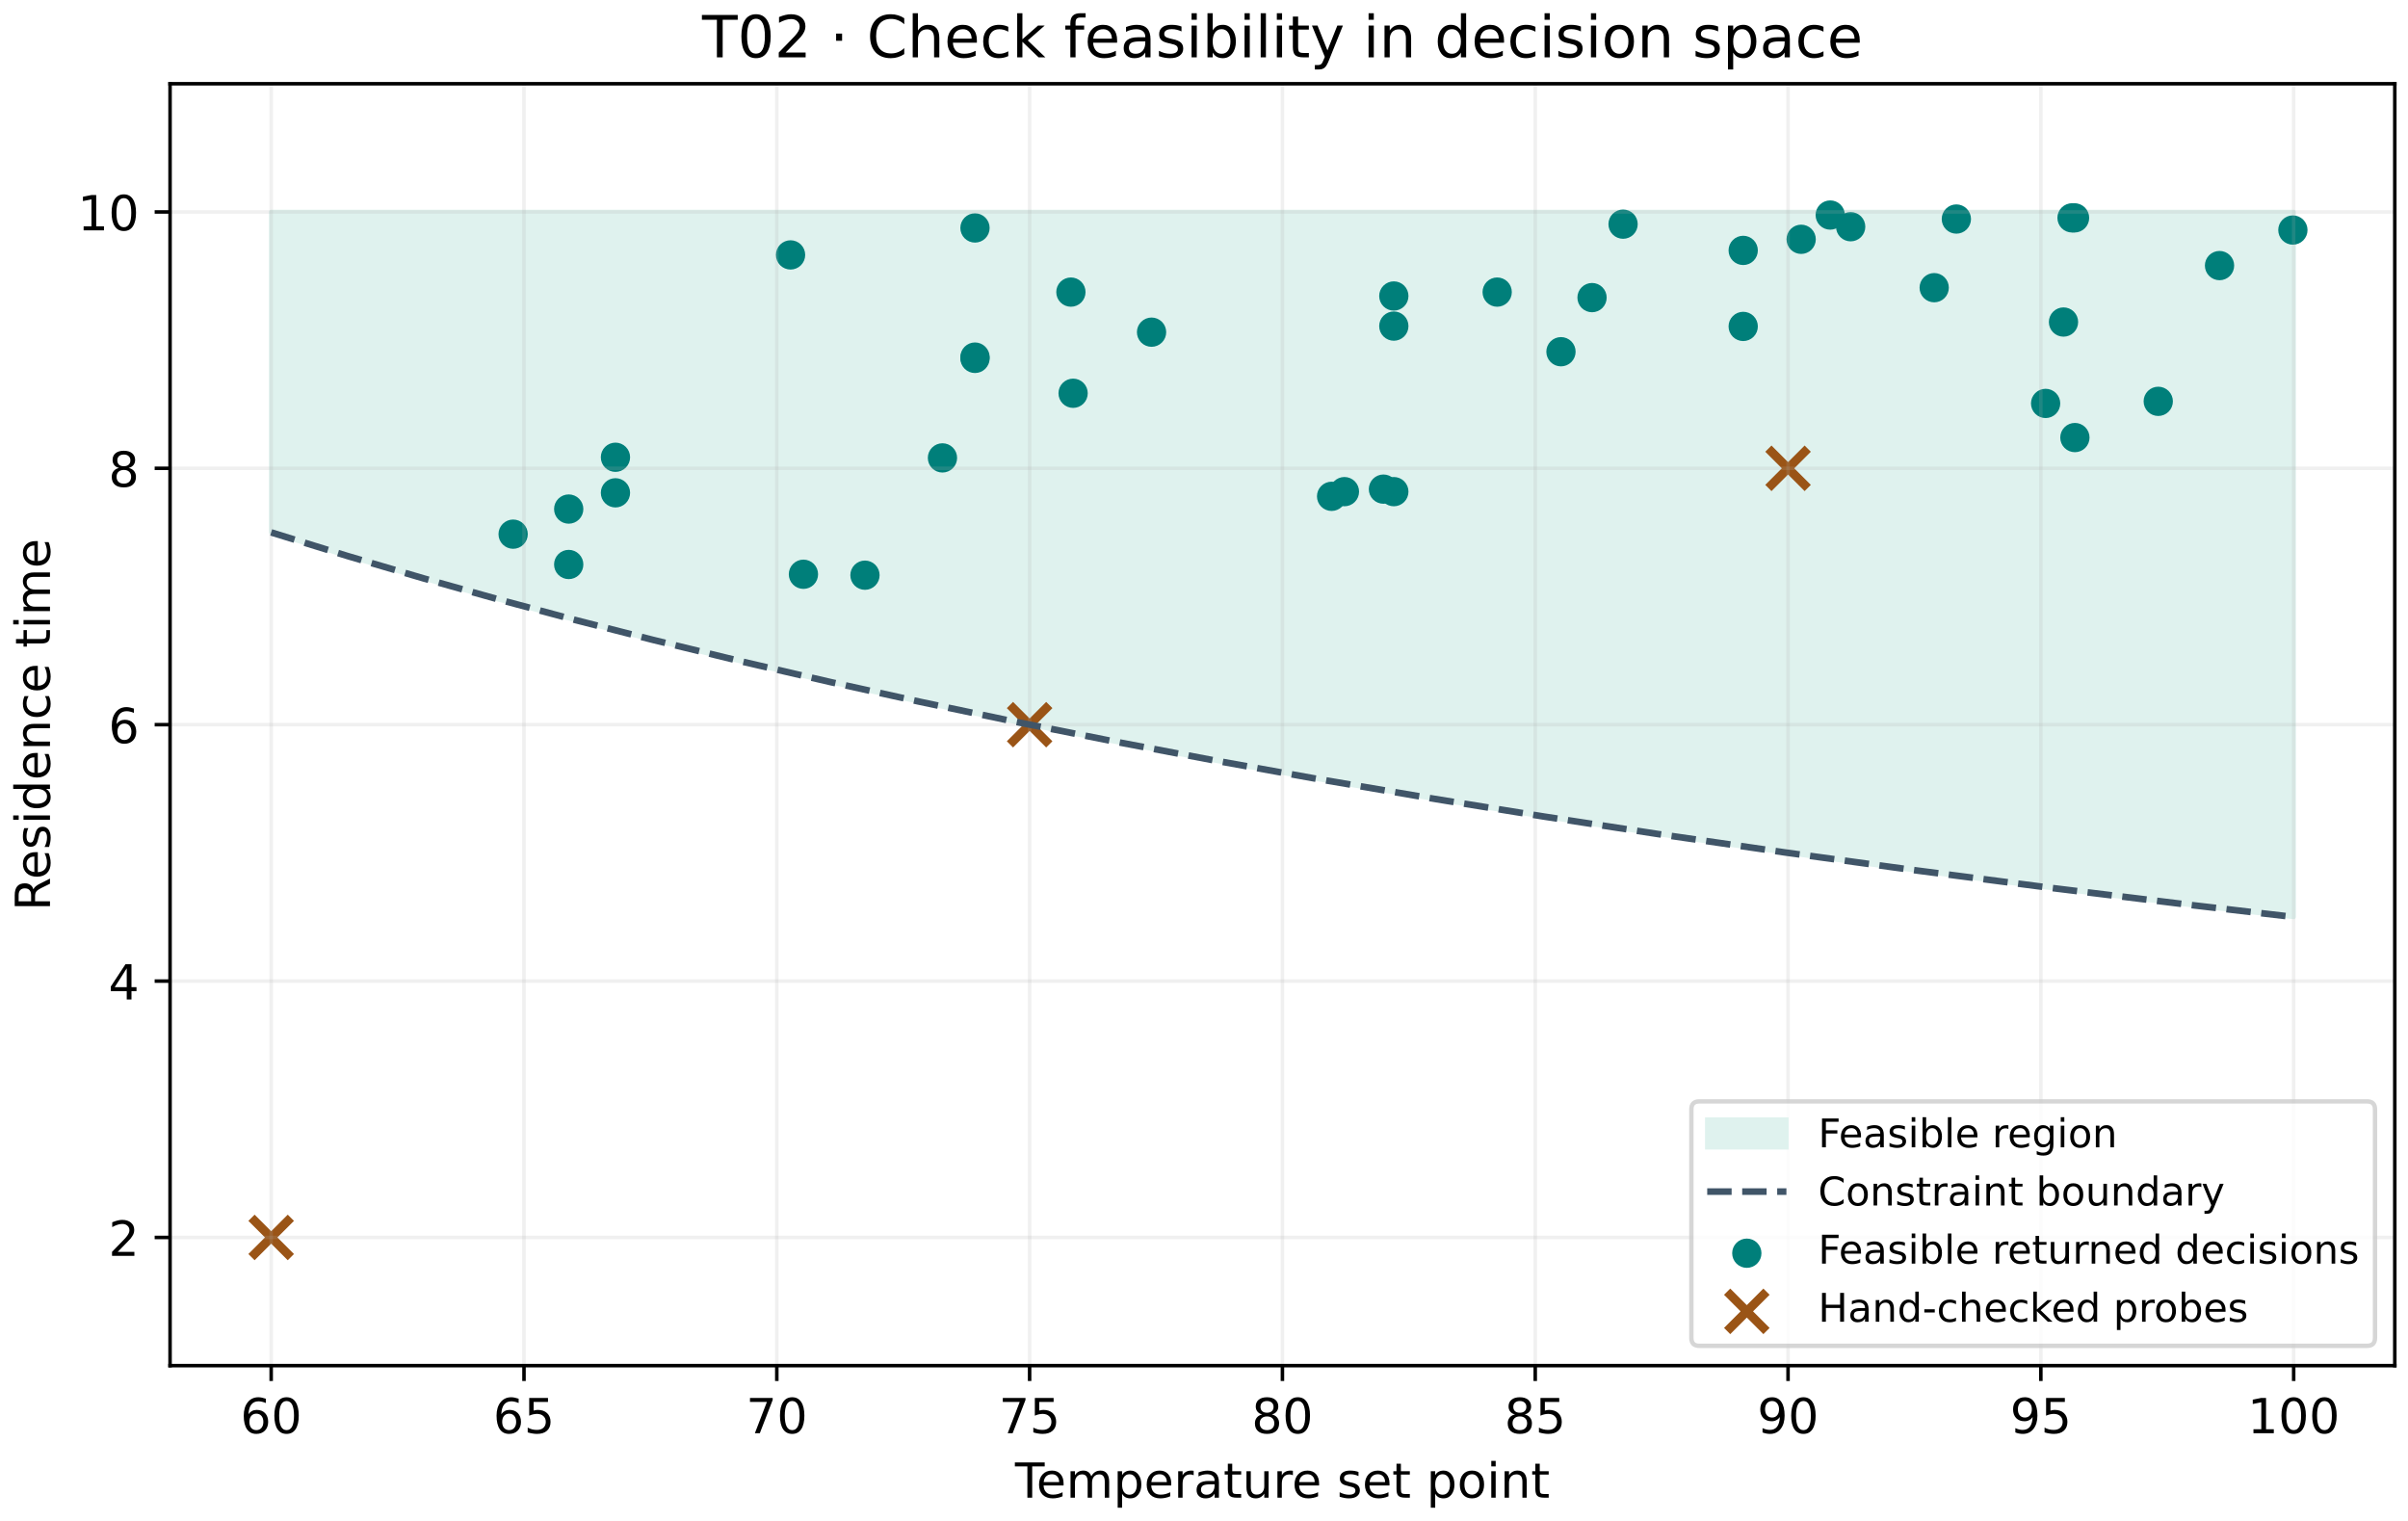
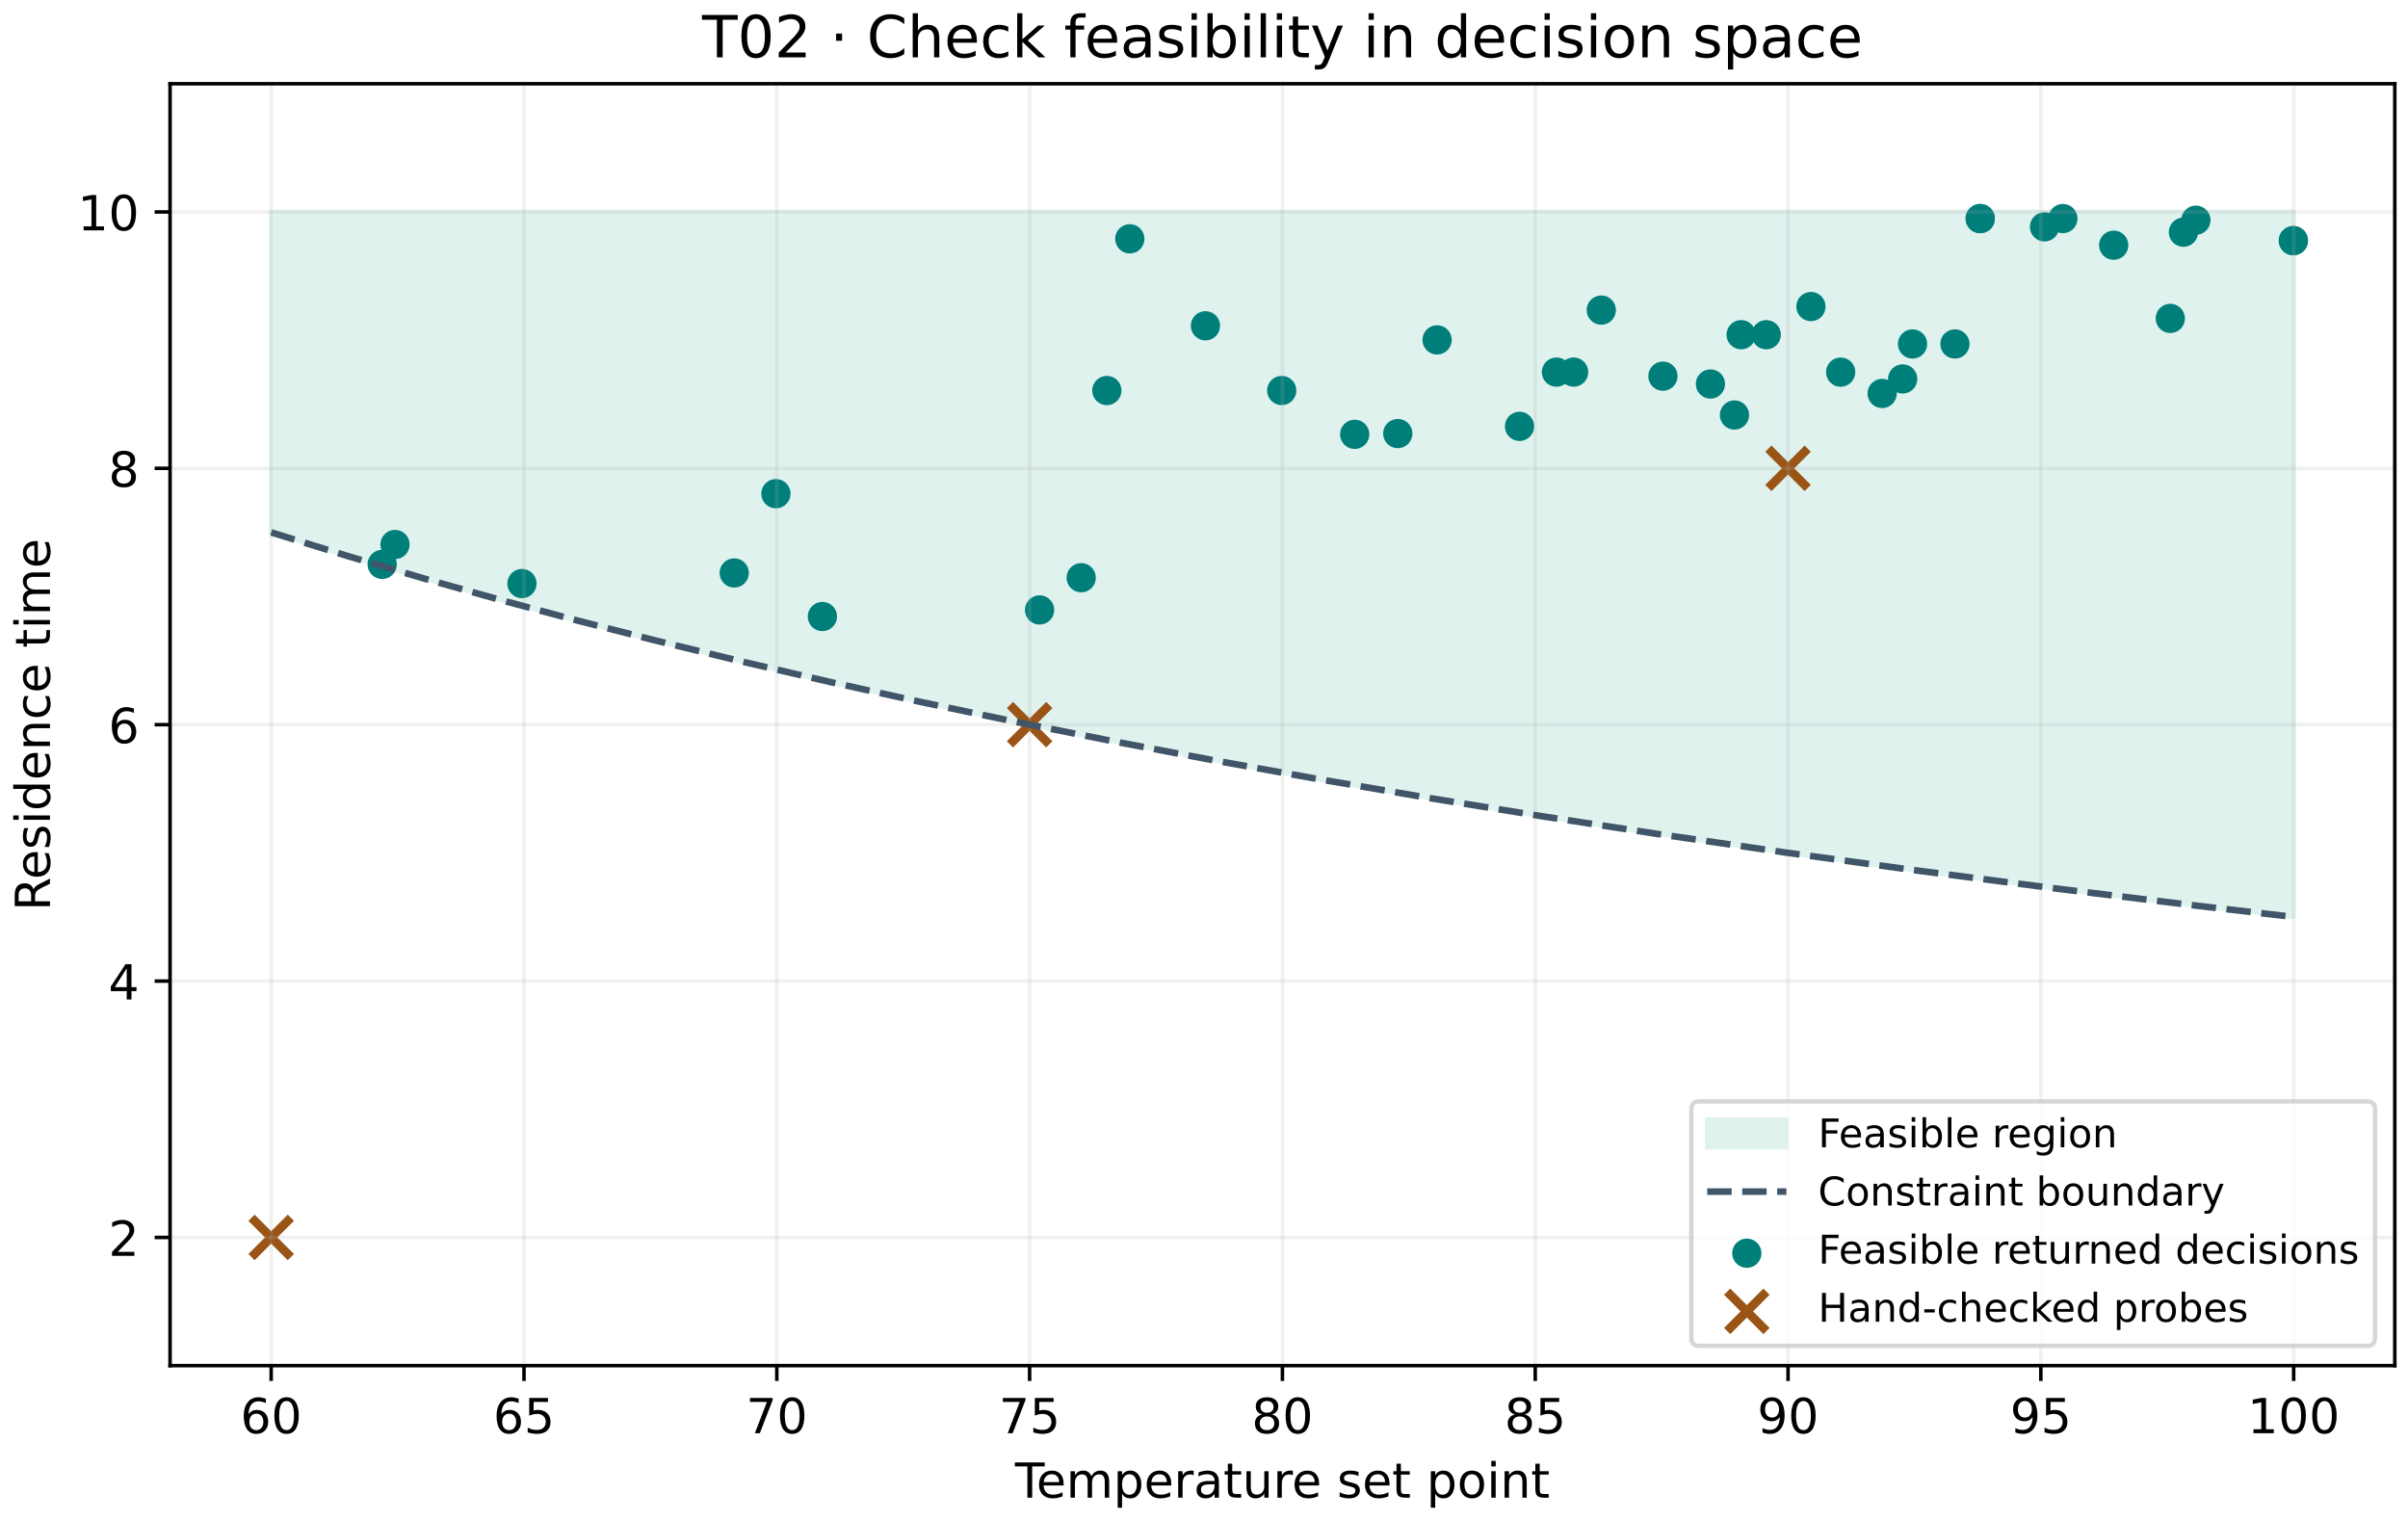
<svg xmlns="http://www.w3.org/2000/svg" xmlns:xlink="http://www.w3.org/1999/xlink" width="547.2pt" height="345.6pt" viewBox="0 0 547.2 345.6" version="1.1">
  <defs>
    <style type="text/css">*{stroke-linejoin: round; stroke-linecap: butt}</style>
  </defs>
  <g id="figure_1">
    <g id="patch_1">
      <path d="M 0 345.6 L 547.2 345.6 L 547.2 0 L 0 0 z " style="fill: #ffffff" />
    </g>
    <g id="axes_1">
      <g id="patch_2">
        <path d="M 38.644 310.308 L 544.2 310.308 L 544.2 19.03 L 38.644 19.03 z " style="fill: #ffffff" />
      </g>
      <g id="FillBetweenPolyCollection_1">
        <defs>
          <path id="m55d3fdef52" d="M 61.623 -297.442 L 61.623 -224.623 L 64.514 -223.71 L 67.405 -222.806 L 70.295 -221.909 L 73.186 -221.019 L 76.076 -220.137 L 78.967 -219.262 L 81.857 -218.394 L 84.748 -217.533 L 87.638 -216.679 L 90.529 -215.832 L 93.419 -214.991 L 96.31 -214.158 L 99.201 -213.331 L 102.091 -212.51 L 104.982 -211.696 L 107.872 -210.889 L 110.763 -210.087 L 113.653 -209.292 L 116.544 -208.503 L 119.434 -207.721 L 122.325 -206.944 L 125.215 -206.173 L 128.106 -205.408 L 130.997 -204.649 L 133.887 -203.896 L 136.778 -203.148 L 139.668 -202.407 L 142.559 -201.67 L 145.449 -200.939 L 148.34 -200.214 L 151.23 -199.494 L 154.121 -198.779 L 157.011 -198.07 L 159.902 -197.365 L 162.793 -196.666 L 165.683 -195.972 L 168.574 -195.283 L 171.464 -194.599 L 174.355 -193.92 L 177.245 -193.246 L 180.136 -192.577 L 183.026 -191.912 L 185.917 -191.252 L 188.807 -190.597 L 191.698 -189.947 L 194.589 -189.301 L 197.479 -188.659 L 200.37 -188.022 L 203.26 -187.39 L 206.151 -186.762 L 209.041 -186.138 L 211.932 -185.518 L 214.822 -184.903 L 217.713 -184.292 L 220.603 -183.685 L 223.494 -183.082 L 226.384 -182.483 L 229.275 -181.889 L 232.166 -181.298 L 235.056 -180.711 L 237.947 -180.129 L 240.837 -179.55 L 243.728 -178.975 L 246.618 -178.403 L 249.509 -177.836 L 252.399 -177.272 L 255.29 -176.712 L 258.18 -176.156 L 261.071 -175.603 L 263.962 -175.053 L 266.852 -174.508 L 269.743 -173.966 L 272.633 -173.427 L 275.524 -172.892 L 278.414 -172.36 L 281.305 -171.831 L 284.195 -171.306 L 287.086 -170.785 L 289.976 -170.266 L 292.867 -169.751 L 295.758 -169.239 L 298.648 -168.73 L 301.539 -168.224 L 304.429 -167.722 L 307.32 -167.222 L 310.21 -166.726 L 313.101 -166.233 L 315.991 -165.743 L 318.882 -165.255 L 321.772 -164.771 L 324.663 -164.29 L 327.554 -163.811 L 330.444 -163.336 L 333.335 -162.863 L 336.225 -162.393 L 339.116 -161.926 L 342.006 -161.462 L 344.897 -161 L 347.787 -160.542 L 350.678 -160.085 L 353.568 -159.632 L 356.459 -159.181 L 359.349 -158.733 L 362.24 -158.288 L 365.131 -157.845 L 368.021 -157.405 L 370.912 -156.967 L 373.802 -156.532 L 376.693 -156.099 L 379.583 -155.669 L 382.474 -155.241 L 385.364 -154.816 L 388.255 -154.393 L 391.145 -153.972 L 394.036 -153.554 L 396.927 -153.138 L 399.817 -152.725 L 402.708 -152.314 L 405.598 -151.905 L 408.489 -151.499 L 411.379 -151.094 L 414.27 -150.692 L 417.16 -150.292 L 420.051 -149.895 L 422.941 -149.499 L 425.832 -149.106 L 428.723 -148.715 L 431.613 -148.326 L 434.504 -147.939 L 437.394 -147.555 L 440.285 -147.172 L 443.175 -146.791 L 446.066 -146.413 L 448.956 -146.036 L 451.847 -145.662 L 454.737 -145.289 L 457.628 -144.919 L 460.519 -144.55 L 463.409 -144.184 L 466.3 -143.819 L 469.19 -143.456 L 472.081 -143.095 L 474.971 -142.737 L 477.862 -142.38 L 480.752 -142.024 L 483.643 -141.671 L 486.533 -141.319 L 489.424 -140.97 L 492.315 -140.622 L 495.205 -140.276 L 498.096 -139.931 L 500.986 -139.589 L 503.877 -139.248 L 506.767 -138.909 L 509.658 -138.572 L 512.548 -138.236 L 515.439 -137.902 L 518.329 -137.57 L 521.22 -137.239 L 521.22 -297.442 L 521.22 -297.442 L 518.329 -297.442 L 515.439 -297.442 L 512.548 -297.442 L 509.658 -297.442 L 506.767 -297.442 L 503.877 -297.442 L 500.986 -297.442 L 498.096 -297.442 L 495.205 -297.442 L 492.315 -297.442 L 489.424 -297.442 L 486.533 -297.442 L 483.643 -297.442 L 480.752 -297.442 L 477.862 -297.442 L 474.971 -297.442 L 472.081 -297.442 L 469.19 -297.442 L 466.3 -297.442 L 463.409 -297.442 L 460.519 -297.442 L 457.628 -297.442 L 454.737 -297.442 L 451.847 -297.442 L 448.956 -297.442 L 446.066 -297.442 L 443.175 -297.442 L 440.285 -297.442 L 437.394 -297.442 L 434.504 -297.442 L 431.613 -297.442 L 428.723 -297.442 L 425.832 -297.442 L 422.941 -297.442 L 420.051 -297.442 L 417.16 -297.442 L 414.27 -297.442 L 411.379 -297.442 L 408.489 -297.442 L 405.598 -297.442 L 402.708 -297.442 L 399.817 -297.442 L 396.927 -297.442 L 394.036 -297.442 L 391.145 -297.442 L 388.255 -297.442 L 385.364 -297.442 L 382.474 -297.442 L 379.583 -297.442 L 376.693 -297.442 L 373.802 -297.442 L 370.912 -297.442 L 368.021 -297.442 L 365.131 -297.442 L 362.24 -297.442 L 359.349 -297.442 L 356.459 -297.442 L 353.568 -297.442 L 350.678 -297.442 L 347.787 -297.442 L 344.897 -297.442 L 342.006 -297.442 L 339.116 -297.442 L 336.225 -297.442 L 333.335 -297.442 L 330.444 -297.442 L 327.554 -297.442 L 324.663 -297.442 L 321.772 -297.442 L 318.882 -297.442 L 315.991 -297.442 L 313.101 -297.442 L 310.21 -297.442 L 307.32 -297.442 L 304.429 -297.442 L 301.539 -297.442 L 298.648 -297.442 L 295.758 -297.442 L 292.867 -297.442 L 289.976 -297.442 L 287.086 -297.442 L 284.195 -297.442 L 281.305 -297.442 L 278.414 -297.442 L 275.524 -297.442 L 272.633 -297.442 L 269.743 -297.442 L 266.852 -297.442 L 263.962 -297.442 L 261.071 -297.442 L 258.18 -297.442 L 255.29 -297.442 L 252.399 -297.442 L 249.509 -297.442 L 246.618 -297.442 L 243.728 -297.442 L 240.837 -297.442 L 237.947 -297.442 L 235.056 -297.442 L 232.166 -297.442 L 229.275 -297.442 L 226.384 -297.442 L 223.494 -297.442 L 220.603 -297.442 L 217.713 -297.442 L 214.822 -297.442 L 211.932 -297.442 L 209.041 -297.442 L 206.151 -297.442 L 203.26 -297.442 L 200.37 -297.442 L 197.479 -297.442 L 194.589 -297.442 L 191.698 -297.442 L 188.807 -297.442 L 185.917 -297.442 L 183.026 -297.442 L 180.136 -297.442 L 177.245 -297.442 L 174.355 -297.442 L 171.464 -297.442 L 168.574 -297.442 L 165.683 -297.442 L 162.793 -297.442 L 159.902 -297.442 L 157.011 -297.442 L 154.121 -297.442 L 151.23 -297.442 L 148.34 -297.442 L 145.449 -297.442 L 142.559 -297.442 L 139.668 -297.442 L 136.778 -297.442 L 133.887 -297.442 L 130.997 -297.442 L 128.106 -297.442 L 125.215 -297.442 L 122.325 -297.442 L 119.434 -297.442 L 116.544 -297.442 L 113.653 -297.442 L 110.763 -297.442 L 107.872 -297.442 L 104.982 -297.442 L 102.091 -297.442 L 99.201 -297.442 L 96.31 -297.442 L 93.419 -297.442 L 90.529 -297.442 L 87.638 -297.442 L 84.748 -297.442 L 81.857 -297.442 L 78.967 -297.442 L 76.076 -297.442 L 73.186 -297.442 L 70.295 -297.442 L 67.405 -297.442 L 64.514 -297.442 L 61.623 -297.442 z " style="stroke: #dff2ee" />
        </defs>
        <g clip-path="url(#pc24272aeef)">
          <use xlink:href="#m55d3fdef52" x="0" y="345.6" style="fill: #dff2ee; stroke: #dff2ee" />
        </g>
      </g>
      <g id="PathCollection_1">
        <defs>
          <path id="m78030867ca" d="M 0 2.828 C 0.75 2.828 1.47 2.53 2 2 C 2.53 1.47 2.828 0.75 2.828 0 C 2.828 -0.75 2.53 -1.47 2 -2 C 1.47 -2.53 0.75 -2.828 0 -2.828 C -0.75 -2.828 -1.47 -2.53 -2 -2 C -2.53 -1.47 -2.828 -0.75 -2.828 0 C -2.828 0.75 -2.53 1.47 -2 2 C -1.47 2.53 -0.75 2.828 0 2.828 z " style="stroke: #007f7a" />
        </defs>
        <g clip-path="url(#pc24272aeef)">
-           <use xlink:href="#m78030867ca" x="521.042" y="52.272" style="fill: #007f7a; stroke: #007f7a" />
-           <use xlink:href="#m78030867ca" x="116.607" y="121.376" style="fill: #007f7a; stroke: #007f7a" />
-           <use xlink:href="#m78030867ca" x="261.683" y="75.479" style="fill: #007f7a; stroke: #007f7a" />
-           <use xlink:href="#m78030867ca" x="340.222" y="66.373" style="fill: #007f7a; stroke: #007f7a" />
-           <use xlink:href="#m78030867ca" x="368.833" y="50.935" style="fill: #007f7a; stroke: #007f7a" />
-           <use xlink:href="#m78030867ca" x="316.737" y="67.258" style="fill: #007f7a; stroke: #007f7a" />
-           <use xlink:href="#m78030867ca" x="396.13" y="74.172" style="fill: #007f7a; stroke: #007f7a" />
-           <use xlink:href="#m78030867ca" x="302.595" y="112.778" style="fill: #007f7a; stroke: #007f7a" />
-           <use xlink:href="#m78030867ca" x="179.648" y="57.923" style="fill: #007f7a; stroke: #007f7a" />
-           <use xlink:href="#m78030867ca" x="444.567" y="49.77" style="fill: #007f7a; stroke: #007f7a" />
-           <use xlink:href="#m78030867ca" x="139.858" y="103.902" style="fill: #007f7a; stroke: #007f7a" />
-           <use xlink:href="#m78030867ca" x="361.779" y="67.624" style="fill: #007f7a; stroke: #007f7a" />
-           <use xlink:href="#m78030867ca" x="182.575" y="130.486" style="fill: #007f7a; stroke: #007f7a" />
-           <use xlink:href="#m78030867ca" x="396.13" y="56.899" style="fill: #007f7a; stroke: #007f7a" />
-           <use xlink:href="#m78030867ca" x="316.737" y="74.098" style="fill: #007f7a; stroke: #007f7a" />
-           <use xlink:href="#m78030867ca" x="196.558" y="130.698" style="fill: #007f7a; stroke: #007f7a" />
-           <use xlink:href="#m78030867ca" x="316.737" y="111.714" style="fill: #007f7a; stroke: #007f7a" />
-           <use xlink:href="#m78030867ca" x="214.167" y="104.046" style="fill: #007f7a; stroke: #007f7a" />
-           <use xlink:href="#m78030867ca" x="409.301" y="54.374" style="fill: #007f7a; stroke: #007f7a" />
-           <use xlink:href="#m78030867ca" x="464.85" y="91.669" style="fill: #007f7a; stroke: #007f7a" />
-           <use xlink:href="#m78030867ca" x="439.533" y="65.369" style="fill: #007f7a; stroke: #007f7a" />
-           <use xlink:href="#m78030867ca" x="221.56" y="51.798" style="fill: #007f7a; stroke: #007f7a" />
-           <use xlink:href="#m78030867ca" x="221.56" y="81.436" style="fill: #007f7a; stroke: #007f7a" />
-           <use xlink:href="#m78030867ca" x="490.447" y="91.194" style="fill: #007f7a; stroke: #007f7a" />
-           <use xlink:href="#m78030867ca" x="415.906" y="48.863" style="fill: #007f7a; stroke: #007f7a" />
-           <use xlink:href="#m78030867ca" x="129.235" y="115.67" style="fill: #007f7a; stroke: #007f7a" />
-           <use xlink:href="#m78030867ca" x="243.857" y="89.36" style="fill: #007f7a; stroke: #007f7a" />
-           <use xlink:href="#m78030867ca" x="504.371" y="60.347" style="fill: #007f7a; stroke: #007f7a" />
-           <use xlink:href="#m78030867ca" x="468.916" y="73.175" style="fill: #007f7a; stroke: #007f7a" />
-           <use xlink:href="#m78030867ca" x="354.719" y="79.92" style="fill: #007f7a; stroke: #007f7a" />
-           <use xlink:href="#m78030867ca" x="139.858" y="111.98" style="fill: #007f7a; stroke: #007f7a" />
-           <use xlink:href="#m78030867ca" x="470.857" y="49.506" style="fill: #007f7a; stroke: #007f7a" />
-           <use xlink:href="#m78030867ca" x="243.354" y="66.373" style="fill: #007f7a; stroke: #007f7a" />
-           <use xlink:href="#m78030867ca" x="314.377" y="111.144" style="fill: #007f7a; stroke: #007f7a" />
-           <use xlink:href="#m78030867ca" x="420.549" y="51.518" style="fill: #007f7a; stroke: #007f7a" />
-           <use xlink:href="#m78030867ca" x="305.511" y="111.714" style="fill: #007f7a; stroke: #007f7a" />
-           <use xlink:href="#m78030867ca" x="471.426" y="49.506" style="fill: #007f7a; stroke: #007f7a" />
-           <use xlink:href="#m78030867ca" x="471.505" y="99.426" style="fill: #007f7a; stroke: #007f7a" />
-           <use xlink:href="#m78030867ca" x="221.56" y="81.141" style="fill: #007f7a; stroke: #007f7a" />
-           <use xlink:href="#m78030867ca" x="129.235" y="128.267" style="fill: #007f7a; stroke: #007f7a" />
+           <use xlink:href="#m78030867ca" x="521.152" y="54.681" style="fill: #007f7a; stroke: #007f7a" />
+           <use xlink:href="#m78030867ca" x="86.85" y="128.241" style="fill: #007f7a; stroke: #007f7a" />
+           <use xlink:href="#m78030867ca" x="521.152" y="54.681" style="fill: #007f7a; stroke: #007f7a" />
+           <use xlink:href="#m78030867ca" x="498.999" y="50.034" style="fill: #007f7a; stroke: #007f7a" />
+           <use xlink:href="#m78030867ca" x="251.525" y="88.738" style="fill: #007f7a; stroke: #007f7a" />
+           <use xlink:href="#m78030867ca" x="345.305" y="96.881" style="fill: #007f7a; stroke: #007f7a" />
+           <use xlink:href="#m78030867ca" x="480.318" y="55.719" style="fill: #007f7a; stroke: #007f7a" />
+           <use xlink:href="#m78030867ca" x="256.742" y="54.269" style="fill: #007f7a; stroke: #007f7a" />
+           <use xlink:href="#m78030867ca" x="377.889" y="85.472" style="fill: #007f7a; stroke: #007f7a" />
+           <use xlink:href="#m78030867ca" x="401.365" y="76.053" style="fill: #007f7a; stroke: #007f7a" />
+           <use xlink:href="#m78030867ca" x="444.242" y="78.158" style="fill: #007f7a; stroke: #007f7a" />
+           <use xlink:href="#m78030867ca" x="449.989" y="49.667" style="fill: #007f7a; stroke: #007f7a" />
+           <use xlink:href="#m78030867ca" x="468.771" y="49.667" style="fill: #007f7a; stroke: #007f7a" />
+           <use xlink:href="#m78030867ca" x="464.602" y="51.544" style="fill: #007f7a; stroke: #007f7a" />
+           <use xlink:href="#m78030867ca" x="291.261" y="88.738" style="fill: #007f7a; stroke: #007f7a" />
+           <use xlink:href="#m78030867ca" x="353.691" y="84.551" style="fill: #007f7a; stroke: #007f7a" />
+           <use xlink:href="#m78030867ca" x="245.695" y="131.273" style="fill: #007f7a; stroke: #007f7a" />
+           <use xlink:href="#m78030867ca" x="236.243" y="138.599" style="fill: #007f7a; stroke: #007f7a" />
+           <use xlink:href="#m78030867ca" x="411.519" y="69.66" style="fill: #007f7a; stroke: #007f7a" />
+           <use xlink:href="#m78030867ca" x="427.707" y="89.404" style="fill: #007f7a; stroke: #007f7a" />
+           <use xlink:href="#m78030867ca" x="449.989" y="49.667" style="fill: #007f7a; stroke: #007f7a" />
+           <use xlink:href="#m78030867ca" x="434.609" y="78.158" style="fill: #007f7a; stroke: #007f7a" />
+           <use xlink:href="#m78030867ca" x="89.762" y="123.725" style="fill: #007f7a; stroke: #007f7a" />
+           <use xlink:href="#m78030867ca" x="166.847" y="130.189" style="fill: #007f7a; stroke: #007f7a" />
+           <use xlink:href="#m78030867ca" x="317.633" y="98.514" style="fill: #007f7a; stroke: #007f7a" />
+           <use xlink:href="#m78030867ca" x="395.663" y="76.053" style="fill: #007f7a; stroke: #007f7a" />
+           <use xlink:href="#m78030867ca" x="388.685" y="87.253" style="fill: #007f7a; stroke: #007f7a" />
+           <use xlink:href="#m78030867ca" x="186.881" y="140.088" style="fill: #007f7a; stroke: #007f7a" />
+           <use xlink:href="#m78030867ca" x="493.185" y="72.354" style="fill: #007f7a; stroke: #007f7a" />
+           <use xlink:href="#m78030867ca" x="326.57" y="77.234" style="fill: #007f7a; stroke: #007f7a" />
+           <use xlink:href="#m78030867ca" x="176.321" y="112.174" style="fill: #007f7a; stroke: #007f7a" />
+           <use xlink:href="#m78030867ca" x="307.845" y="98.691" style="fill: #007f7a; stroke: #007f7a" />
+           <use xlink:href="#m78030867ca" x="118.61" y="132.598" style="fill: #007f7a; stroke: #007f7a" />
+           <use xlink:href="#m78030867ca" x="357.594" y="84.551" style="fill: #007f7a; stroke: #007f7a" />
+           <use xlink:href="#m78030867ca" x="273.93" y="74.027" style="fill: #007f7a; stroke: #007f7a" />
+           <use xlink:href="#m78030867ca" x="432.367" y="86.103" style="fill: #007f7a; stroke: #007f7a" />
+           <use xlink:href="#m78030867ca" x="363.882" y="70.46" style="fill: #007f7a; stroke: #007f7a" />
+           <use xlink:href="#m78030867ca" x="496.167" y="52.761" style="fill: #007f7a; stroke: #007f7a" />
+           <use xlink:href="#m78030867ca" x="394.143" y="94.299" style="fill: #007f7a; stroke: #007f7a" />
+           <use xlink:href="#m78030867ca" x="418.274" y="84.558" style="fill: #007f7a; stroke: #007f7a" />
        </g>
      </g>
      <g id="PathCollection_2">
        <defs>
          <path id="mfd560bf974" d="M -4.472 4.472 L 4.472 -4.472 M -4.472 -4.472 L 4.472 4.472 " style="stroke: #9a5416; stroke-width: 2" />
        </defs>
        <g clip-path="url(#pc24272aeef)">
          <use xlink:href="#mfd560bf974" x="61.623" y="281.18" style="fill: #9a5416; stroke: #9a5416; stroke-width: 2" />
          <use xlink:href="#mfd560bf974" x="233.972" y="164.669" style="fill: #9a5416; stroke: #9a5416; stroke-width: 2" />
          <use xlink:href="#mfd560bf974" x="406.321" y="106.413" style="fill: #9a5416; stroke: #9a5416; stroke-width: 2" />
        </g>
      </g>
      <g id="matplotlib.axis_1">
        <g id="xtick_1">
          <g id="line2d_1">
            <path d="M 61.623 310.308 L 61.623 19.03 " clip-path="url(#pc24272aeef)" style="fill: none; stroke: #b0b0b0; stroke-opacity: 0.18; stroke-width: 0.8; stroke-linecap: square" />
          </g>
          <g id="line2d_2">
            <defs>
              <path id="m2fc8f5efaa" d="M 0 0 L 0 3.5 " style="stroke: #000000; stroke-width: 0.8" />
            </defs>
            <g>
              <use xlink:href="#m2fc8f5efaa" x="61.623" y="310.308" style="stroke: #000000; stroke-width: 0.8" />
            </g>
          </g>
          <g id="text_1">
            <text style="font-size: 11px; font-family: 'DejaVu Sans', 'Bitstream Vera Sans', 'Computer Modern Sans Serif', 'Lucida Grande', 'Verdana', 'Geneva', 'Lucid', 'Arial', 'Helvetica', 'Avant Garde', sans-serif; text-anchor: middle" x="61.623" y="325.666" transform="rotate(-0 61.6235 325.6662)">60</text>
          </g>
        </g>
        <g id="xtick_2">
          <g id="line2d_3">
            <path d="M 119.073 310.308 L 119.073 19.03 " clip-path="url(#pc24272aeef)" style="fill: none; stroke: #b0b0b0; stroke-opacity: 0.18; stroke-width: 0.8; stroke-linecap: square" />
          </g>
          <g id="line2d_4">
            <g>
              <use xlink:href="#m2fc8f5efaa" x="119.073" y="310.308" style="stroke: #000000; stroke-width: 0.8" />
            </g>
          </g>
          <g id="text_2">
            <text style="font-size: 11px; font-family: 'DejaVu Sans', 'Bitstream Vera Sans', 'Computer Modern Sans Serif', 'Lucida Grande', 'Verdana', 'Geneva', 'Lucid', 'Arial', 'Helvetica', 'Avant Garde', sans-serif; text-anchor: middle" x="119.073" y="325.666" transform="rotate(-0 119.0731 325.6662)">65</text>
          </g>
        </g>
        <g id="xtick_3">
          <g id="line2d_5">
            <path d="M 176.523 310.308 L 176.523 19.03 " clip-path="url(#pc24272aeef)" style="fill: none; stroke: #b0b0b0; stroke-opacity: 0.18; stroke-width: 0.8; stroke-linecap: square" />
          </g>
          <g id="line2d_6">
            <g>
              <use xlink:href="#m2fc8f5efaa" x="176.523" y="310.308" style="stroke: #000000; stroke-width: 0.8" />
            </g>
          </g>
          <g id="text_3">
            <text style="font-size: 11px; font-family: 'DejaVu Sans', 'Bitstream Vera Sans', 'Computer Modern Sans Serif', 'Lucida Grande', 'Verdana', 'Geneva', 'Lucid', 'Arial', 'Helvetica', 'Avant Garde', sans-serif; text-anchor: middle" x="176.523" y="325.666" transform="rotate(-0 176.5226 325.6662)">70</text>
          </g>
        </g>
        <g id="xtick_4">
          <g id="line2d_7">
            <path d="M 233.972 310.308 L 233.972 19.03 " clip-path="url(#pc24272aeef)" style="fill: none; stroke: #b0b0b0; stroke-opacity: 0.18; stroke-width: 0.8; stroke-linecap: square" />
          </g>
          <g id="line2d_8">
            <g>
              <use xlink:href="#m2fc8f5efaa" x="233.972" y="310.308" style="stroke: #000000; stroke-width: 0.8" />
            </g>
          </g>
          <g id="text_4">
            <text style="font-size: 11px; font-family: 'DejaVu Sans', 'Bitstream Vera Sans', 'Computer Modern Sans Serif', 'Lucida Grande', 'Verdana', 'Geneva', 'Lucid', 'Arial', 'Helvetica', 'Avant Garde', sans-serif; text-anchor: middle" x="233.972" y="325.666" transform="rotate(-0 233.9722 325.6662)">75</text>
          </g>
        </g>
        <g id="xtick_5">
          <g id="line2d_9">
            <path d="M 291.422 310.308 L 291.422 19.03 " clip-path="url(#pc24272aeef)" style="fill: none; stroke: #b0b0b0; stroke-opacity: 0.18; stroke-width: 0.8; stroke-linecap: square" />
          </g>
          <g id="line2d_10">
            <g>
              <use xlink:href="#m2fc8f5efaa" x="291.422" y="310.308" style="stroke: #000000; stroke-width: 0.8" />
            </g>
          </g>
          <g id="text_5">
            <text style="font-size: 11px; font-family: 'DejaVu Sans', 'Bitstream Vera Sans', 'Computer Modern Sans Serif', 'Lucida Grande', 'Verdana', 'Geneva', 'Lucid', 'Arial', 'Helvetica', 'Avant Garde', sans-serif; text-anchor: middle" x="291.422" y="325.666" transform="rotate(-0 291.4217 325.6662)">80</text>
          </g>
        </g>
        <g id="xtick_6">
          <g id="line2d_11">
            <path d="M 348.871 310.308 L 348.871 19.03 " clip-path="url(#pc24272aeef)" style="fill: none; stroke: #b0b0b0; stroke-opacity: 0.18; stroke-width: 0.8; stroke-linecap: square" />
          </g>
          <g id="line2d_12">
            <g>
              <use xlink:href="#m2fc8f5efaa" x="348.871" y="310.308" style="stroke: #000000; stroke-width: 0.8" />
            </g>
          </g>
          <g id="text_6">
            <text style="font-size: 11px; font-family: 'DejaVu Sans', 'Bitstream Vera Sans', 'Computer Modern Sans Serif', 'Lucida Grande', 'Verdana', 'Geneva', 'Lucid', 'Arial', 'Helvetica', 'Avant Garde', sans-serif; text-anchor: middle" x="348.871" y="325.666" transform="rotate(-0 348.8713 325.6662)">85</text>
          </g>
        </g>
        <g id="xtick_7">
          <g id="line2d_13">
            <path d="M 406.321 310.308 L 406.321 19.03 " clip-path="url(#pc24272aeef)" style="fill: none; stroke: #b0b0b0; stroke-opacity: 0.18; stroke-width: 0.8; stroke-linecap: square" />
          </g>
          <g id="line2d_14">
            <g>
              <use xlink:href="#m2fc8f5efaa" x="406.321" y="310.308" style="stroke: #000000; stroke-width: 0.8" />
            </g>
          </g>
          <g id="text_7">
            <text style="font-size: 11px; font-family: 'DejaVu Sans', 'Bitstream Vera Sans', 'Computer Modern Sans Serif', 'Lucida Grande', 'Verdana', 'Geneva', 'Lucid', 'Arial', 'Helvetica', 'Avant Garde', sans-serif; text-anchor: middle" x="406.321" y="325.666" transform="rotate(-0 406.3208 325.6662)">90</text>
          </g>
        </g>
        <g id="xtick_8">
          <g id="line2d_15">
            <path d="M 463.77 310.308 L 463.77 19.03 " clip-path="url(#pc24272aeef)" style="fill: none; stroke: #b0b0b0; stroke-opacity: 0.18; stroke-width: 0.8; stroke-linecap: square" />
          </g>
          <g id="line2d_16">
            <g>
              <use xlink:href="#m2fc8f5efaa" x="463.77" y="310.308" style="stroke: #000000; stroke-width: 0.8" />
            </g>
          </g>
          <g id="text_8">
            <text style="font-size: 11px; font-family: 'DejaVu Sans', 'Bitstream Vera Sans', 'Computer Modern Sans Serif', 'Lucida Grande', 'Verdana', 'Geneva', 'Lucid', 'Arial', 'Helvetica', 'Avant Garde', sans-serif; text-anchor: middle" x="463.77" y="325.666" transform="rotate(-0 463.7704 325.6662)">95</text>
          </g>
        </g>
        <g id="xtick_9">
          <g id="line2d_17">
            <path d="M 521.22 310.308 L 521.22 19.03 " clip-path="url(#pc24272aeef)" style="fill: none; stroke: #b0b0b0; stroke-opacity: 0.18; stroke-width: 0.8; stroke-linecap: square" />
          </g>
          <g id="line2d_18">
            <g>
              <use xlink:href="#m2fc8f5efaa" x="521.22" y="310.308" style="stroke: #000000; stroke-width: 0.8" />
            </g>
          </g>
          <g id="text_9">
            <text style="font-size: 11px; font-family: 'DejaVu Sans', 'Bitstream Vera Sans', 'Computer Modern Sans Serif', 'Lucida Grande', 'Verdana', 'Geneva', 'Lucid', 'Arial', 'Helvetica', 'Avant Garde', sans-serif; text-anchor: middle" x="521.22" y="325.666" transform="rotate(-0 521.2199 325.6662)">100</text>
          </g>
        </g>
        <g id="text_10">
          <text style="font-size: 11px; font-family: 'DejaVu Sans', 'Bitstream Vera Sans', 'Computer Modern Sans Serif', 'Lucida Grande', 'Verdana', 'Geneva', 'Lucid', 'Arial', 'Helvetica', 'Avant Garde', sans-serif; text-anchor: middle" x="291.422" y="340.312" transform="rotate(-0 291.4217 340.3121)">Temperature set point</text>
        </g>
      </g>
      <g id="matplotlib.axis_2">
        <g id="ytick_1">
          <g id="line2d_19">
            <path d="M 38.644 281.18 L 544.2 281.18 " clip-path="url(#pc24272aeef)" style="fill: none; stroke: #b0b0b0; stroke-opacity: 0.18; stroke-width: 0.8; stroke-linecap: square" />
          </g>
          <g id="line2d_20">
            <defs>
              <path id="mf251c3dabe" d="M 0 0 L -3.5 0 " style="stroke: #000000; stroke-width: 0.8" />
            </defs>
            <g>
              <use xlink:href="#mf251c3dabe" x="38.644" y="281.18" style="stroke: #000000; stroke-width: 0.8" />
            </g>
          </g>
          <g id="text_11">
            <text style="font-size: 11px; font-family: 'DejaVu Sans', 'Bitstream Vera Sans', 'Computer Modern Sans Serif', 'Lucida Grande', 'Verdana', 'Geneva', 'Lucid', 'Arial', 'Helvetica', 'Avant Garde', sans-serif; text-anchor: end" x="31.644" y="285.359" transform="rotate(-0 31.64368 285.3593)">2</text>
          </g>
        </g>
        <g id="ytick_2">
          <g id="line2d_21">
            <path d="M 38.644 222.925 L 544.2 222.925 " clip-path="url(#pc24272aeef)" style="fill: none; stroke: #b0b0b0; stroke-opacity: 0.18; stroke-width: 0.8; stroke-linecap: square" />
          </g>
          <g id="line2d_22">
            <g>
              <use xlink:href="#mf251c3dabe" x="38.644" y="222.925" style="stroke: #000000; stroke-width: 0.8" />
            </g>
          </g>
          <g id="text_12">
            <text style="font-size: 11px; font-family: 'DejaVu Sans', 'Bitstream Vera Sans', 'Computer Modern Sans Serif', 'Lucida Grande', 'Verdana', 'Geneva', 'Lucid', 'Arial', 'Helvetica', 'Avant Garde', sans-serif; text-anchor: end" x="31.644" y="227.104" transform="rotate(-0 31.64368 227.1037)">4</text>
          </g>
        </g>
        <g id="ytick_3">
          <g id="line2d_23">
            <path d="M 38.644 164.669 L 544.2 164.669 " clip-path="url(#pc24272aeef)" style="fill: none; stroke: #b0b0b0; stroke-opacity: 0.18; stroke-width: 0.8; stroke-linecap: square" />
          </g>
          <g id="line2d_24">
            <g>
              <use xlink:href="#mf251c3dabe" x="38.644" y="164.669" style="stroke: #000000; stroke-width: 0.8" />
            </g>
          </g>
          <g id="text_13">
            <text style="font-size: 11px; font-family: 'DejaVu Sans', 'Bitstream Vera Sans', 'Computer Modern Sans Serif', 'Lucida Grande', 'Verdana', 'Geneva', 'Lucid', 'Arial', 'Helvetica', 'Avant Garde', sans-serif; text-anchor: end" x="31.644" y="168.848" transform="rotate(-0 31.64368 168.8482)">6</text>
          </g>
        </g>
        <g id="ytick_4">
          <g id="line2d_25">
            <path d="M 38.644 106.413 L 544.2 106.413 " clip-path="url(#pc24272aeef)" style="fill: none; stroke: #b0b0b0; stroke-opacity: 0.18; stroke-width: 0.8; stroke-linecap: square" />
          </g>
          <g id="line2d_26">
            <g>
              <use xlink:href="#mf251c3dabe" x="38.644" y="106.413" style="stroke: #000000; stroke-width: 0.8" />
            </g>
          </g>
          <g id="text_14">
            <text style="font-size: 11px; font-family: 'DejaVu Sans', 'Bitstream Vera Sans', 'Computer Modern Sans Serif', 'Lucida Grande', 'Verdana', 'Geneva', 'Lucid', 'Arial', 'Helvetica', 'Avant Garde', sans-serif; text-anchor: end" x="31.644" y="110.593" transform="rotate(-0 31.64368 110.5926)">8</text>
          </g>
        </g>
        <g id="ytick_5">
          <g id="line2d_27">
            <path d="M 38.644 48.158 L 544.2 48.158 " clip-path="url(#pc24272aeef)" style="fill: none; stroke: #b0b0b0; stroke-opacity: 0.18; stroke-width: 0.8; stroke-linecap: square" />
          </g>
          <g id="line2d_28">
            <g>
              <use xlink:href="#mf251c3dabe" x="38.644" y="48.158" style="stroke: #000000; stroke-width: 0.8" />
            </g>
          </g>
          <g id="text_15">
            <text style="font-size: 11px; font-family: 'DejaVu Sans', 'Bitstream Vera Sans', 'Computer Modern Sans Serif', 'Lucida Grande', 'Verdana', 'Geneva', 'Lucid', 'Arial', 'Helvetica', 'Avant Garde', sans-serif; text-anchor: end" x="31.644" y="52.337" transform="rotate(-0 31.64368 52.33709)">10</text>
          </g>
        </g>
        <g id="text_16">
          <text style="font-size: 11px; font-family: 'DejaVu Sans', 'Bitstream Vera Sans', 'Computer Modern Sans Serif', 'Lucida Grande', 'Verdana', 'Geneva', 'Lucid', 'Arial', 'Helvetica', 'Avant Garde', sans-serif; text-anchor: middle" x="11.359" y="164.669" transform="rotate(-90 11.35852 164.669)">Residence time</text>
        </g>
      </g>
      <g id="line2d_29">
        <path d="M 61.623 120.977 L 78.967 126.338 L 96.31 131.442 L 113.653 136.308 L 130.997 140.951 L 148.34 145.386 L 168.574 150.317 L 188.807 155.003 L 209.041 159.462 L 229.275 163.711 L 252.399 168.328 L 275.524 172.708 L 298.648 176.87 L 324.663 181.31 L 350.678 185.515 L 376.693 189.501 L 405.598 193.695 L 434.504 197.661 L 466.3 201.781 L 498.096 205.669 L 521.22 208.361 L 521.22 208.361 " clip-path="url(#pc24272aeef)" style="fill: none; stroke-dasharray: 5.55,2.4; stroke-dashoffset: 0; stroke: #405568; stroke-width: 1.5" />
      </g>
      <g id="patch_3">
        <path d="M 38.644 310.308 L 38.644 19.03 " style="fill: none; stroke: #000000; stroke-width: 0.8; stroke-linejoin: miter; stroke-linecap: square" />
      </g>
      <g id="patch_4">
        <path d="M 544.2 310.308 L 544.2 19.03 " style="fill: none; stroke: #000000; stroke-width: 0.8; stroke-linejoin: miter; stroke-linecap: square" />
      </g>
      <g id="patch_5">
        <path d="M 38.644 310.308 L 544.2 310.308 " style="fill: none; stroke: #000000; stroke-width: 0.8; stroke-linejoin: miter; stroke-linecap: square" />
      </g>
      <g id="patch_6">
        <path d="M 38.644 19.03 L 544.2 19.03 " style="fill: none; stroke: #000000; stroke-width: 0.8; stroke-linejoin: miter; stroke-linecap: square" />
      </g>
      <g id="text_17">
        <text style="font-size: 13.2px; font-family: 'DejaVu Sans', 'Bitstream Vera Sans', 'Computer Modern Sans Serif', 'Lucida Grande', 'Verdana', 'Geneva', 'Lucid', 'Arial', 'Helvetica', 'Avant Garde', sans-serif; text-anchor: middle" x="291.422" y="13.03" transform="rotate(-0 291.4217 13.03018)">T02 · Check feasibility in decision space</text>
      </g>
      <g id="legend_1">
        <g id="patch_7">
          <path d="M 386.151 305.808 L 537.9 305.808 Q 539.7 305.808 539.7 304.008 L 539.7 252.067 Q 539.7 250.267 537.9 250.267 L 386.151 250.267 Q 384.351 250.267 384.351 252.067 L 384.351 304.008 Q 384.351 305.808 386.151 305.808 z " style="fill: #ffffff; opacity: 0.8; stroke: #cccccc; stroke-linejoin: miter" />
        </g>
        <g id="patch_8">
          <path d="M 387.951 260.705 L 405.951 260.705 L 405.951 254.405 L 387.951 254.405 z " style="fill: #dff2ee; stroke: #dff2ee; stroke-linejoin: miter" />
        </g>
        <g id="text_18">
          <text style="font-size: 9px; font-family: 'DejaVu Sans', 'Bitstream Vera Sans', 'Computer Modern Sans Serif', 'Lucida Grande', 'Verdana', 'Geneva', 'Lucid', 'Arial', 'Helvetica', 'Avant Garde', sans-serif; text-anchor: start" x="413.151" y="260.705" transform="rotate(-0 413.1513 260.7052)">Feasible region</text>
        </g>
        <g id="line2d_30">
          <path d="M 387.951 270.766 L 396.951 270.766 L 405.951 270.766 " style="fill: none; stroke-dasharray: 5.55,2.4; stroke-dashoffset: 0; stroke: #405568; stroke-width: 1.5" />
        </g>
        <g id="text_19">
          <text style="font-size: 9px; font-family: 'DejaVu Sans', 'Bitstream Vera Sans', 'Computer Modern Sans Serif', 'Lucida Grande', 'Verdana', 'Geneva', 'Lucid', 'Arial', 'Helvetica', 'Avant Garde', sans-serif; text-anchor: start" x="413.151" y="273.916" transform="rotate(-0 413.1513 273.9155)">Constraint boundary</text>
        </g>
        <g id="PathCollection_3">
          <g>
            <use xlink:href="#m78030867ca" x="396.951" y="284.763" style="fill: #007f7a; stroke: #007f7a" />
          </g>
        </g>
        <g id="text_20">
          <text style="font-size: 9px; font-family: 'DejaVu Sans', 'Bitstream Vera Sans', 'Computer Modern Sans Serif', 'Lucida Grande', 'Verdana', 'Geneva', 'Lucid', 'Arial', 'Helvetica', 'Avant Garde', sans-serif; text-anchor: start" x="413.151" y="287.126" transform="rotate(-0 413.1513 287.1259)">Feasible returned decisions</text>
        </g>
        <g id="PathCollection_4">
          <g>
            <use xlink:href="#mfd560bf974" x="396.951" y="297.974" style="fill: #9a5416; stroke: #9a5416; stroke-width: 2" />
          </g>
        </g>
        <g id="text_21">
          <text style="font-size: 9px; font-family: 'DejaVu Sans', 'Bitstream Vera Sans', 'Computer Modern Sans Serif', 'Lucida Grande', 'Verdana', 'Geneva', 'Lucid', 'Arial', 'Helvetica', 'Avant Garde', sans-serif; text-anchor: start" x="413.151" y="300.336" transform="rotate(-0 413.1513 300.3362)">Hand-checked probes</text>
        </g>
      </g>
    </g>
  </g>
  <defs>
    <clipPath id="pc24272aeef">
      <rect x="38.644" y="19.03" width="505.556" height="291.278" />
    </clipPath>
  </defs>
</svg>
